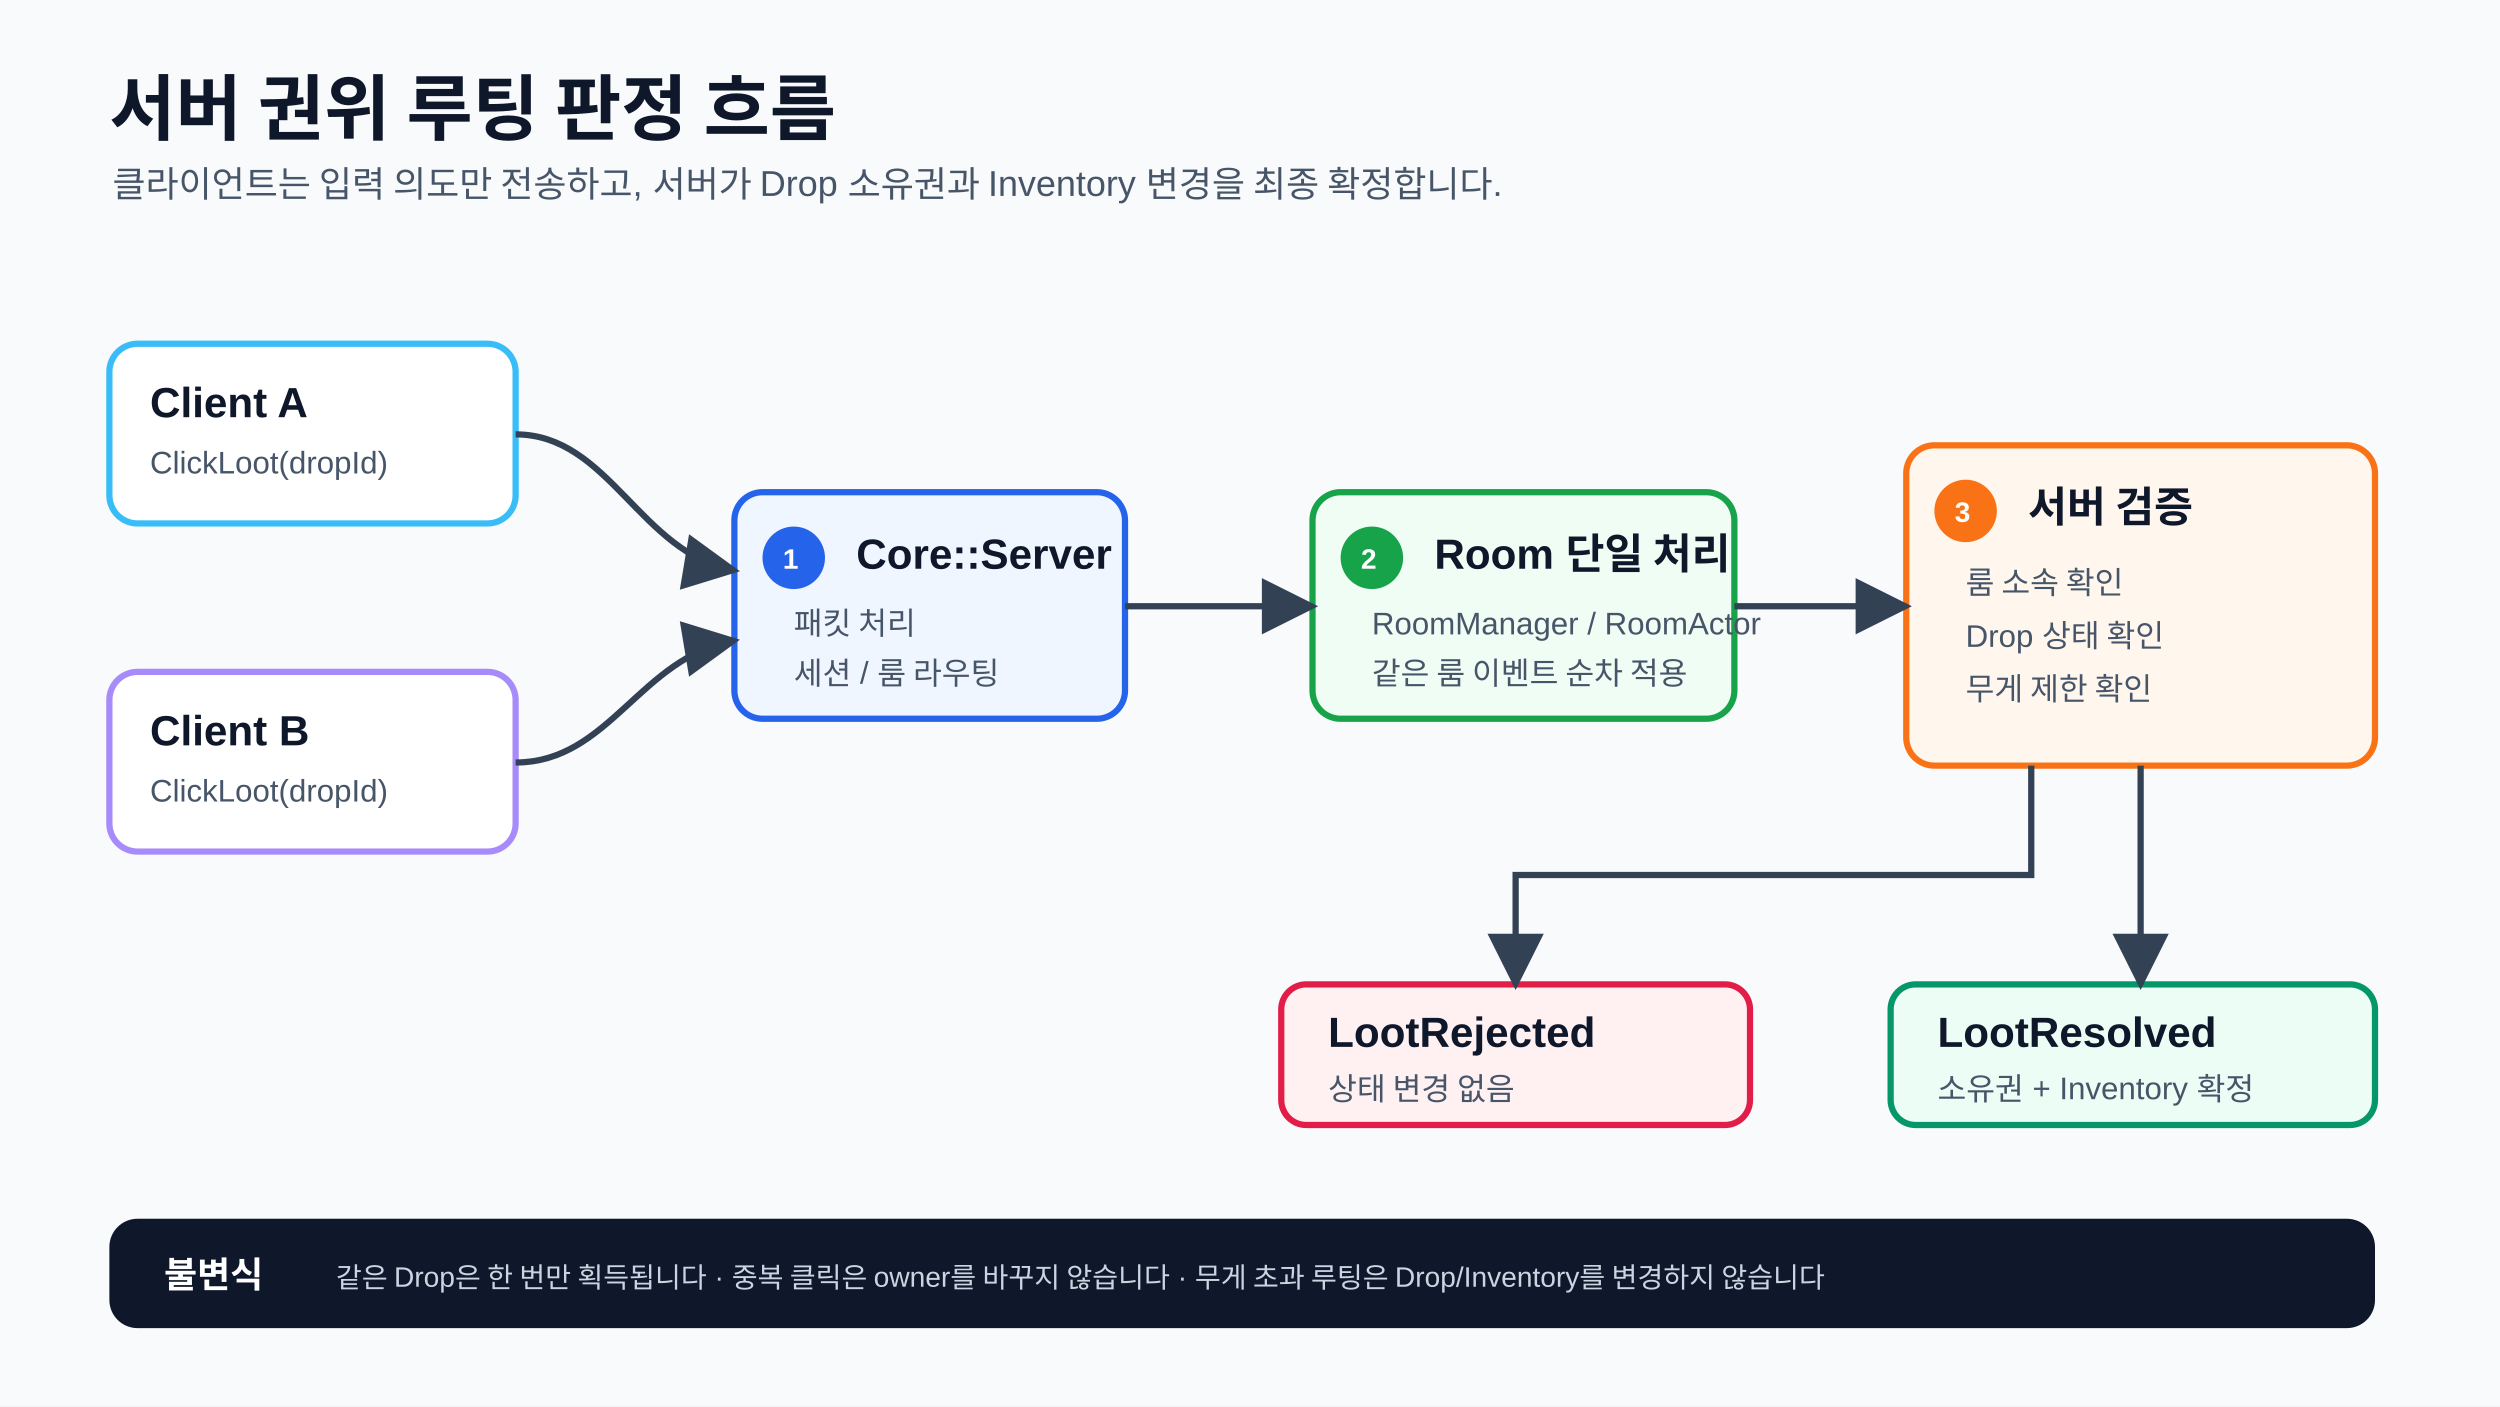
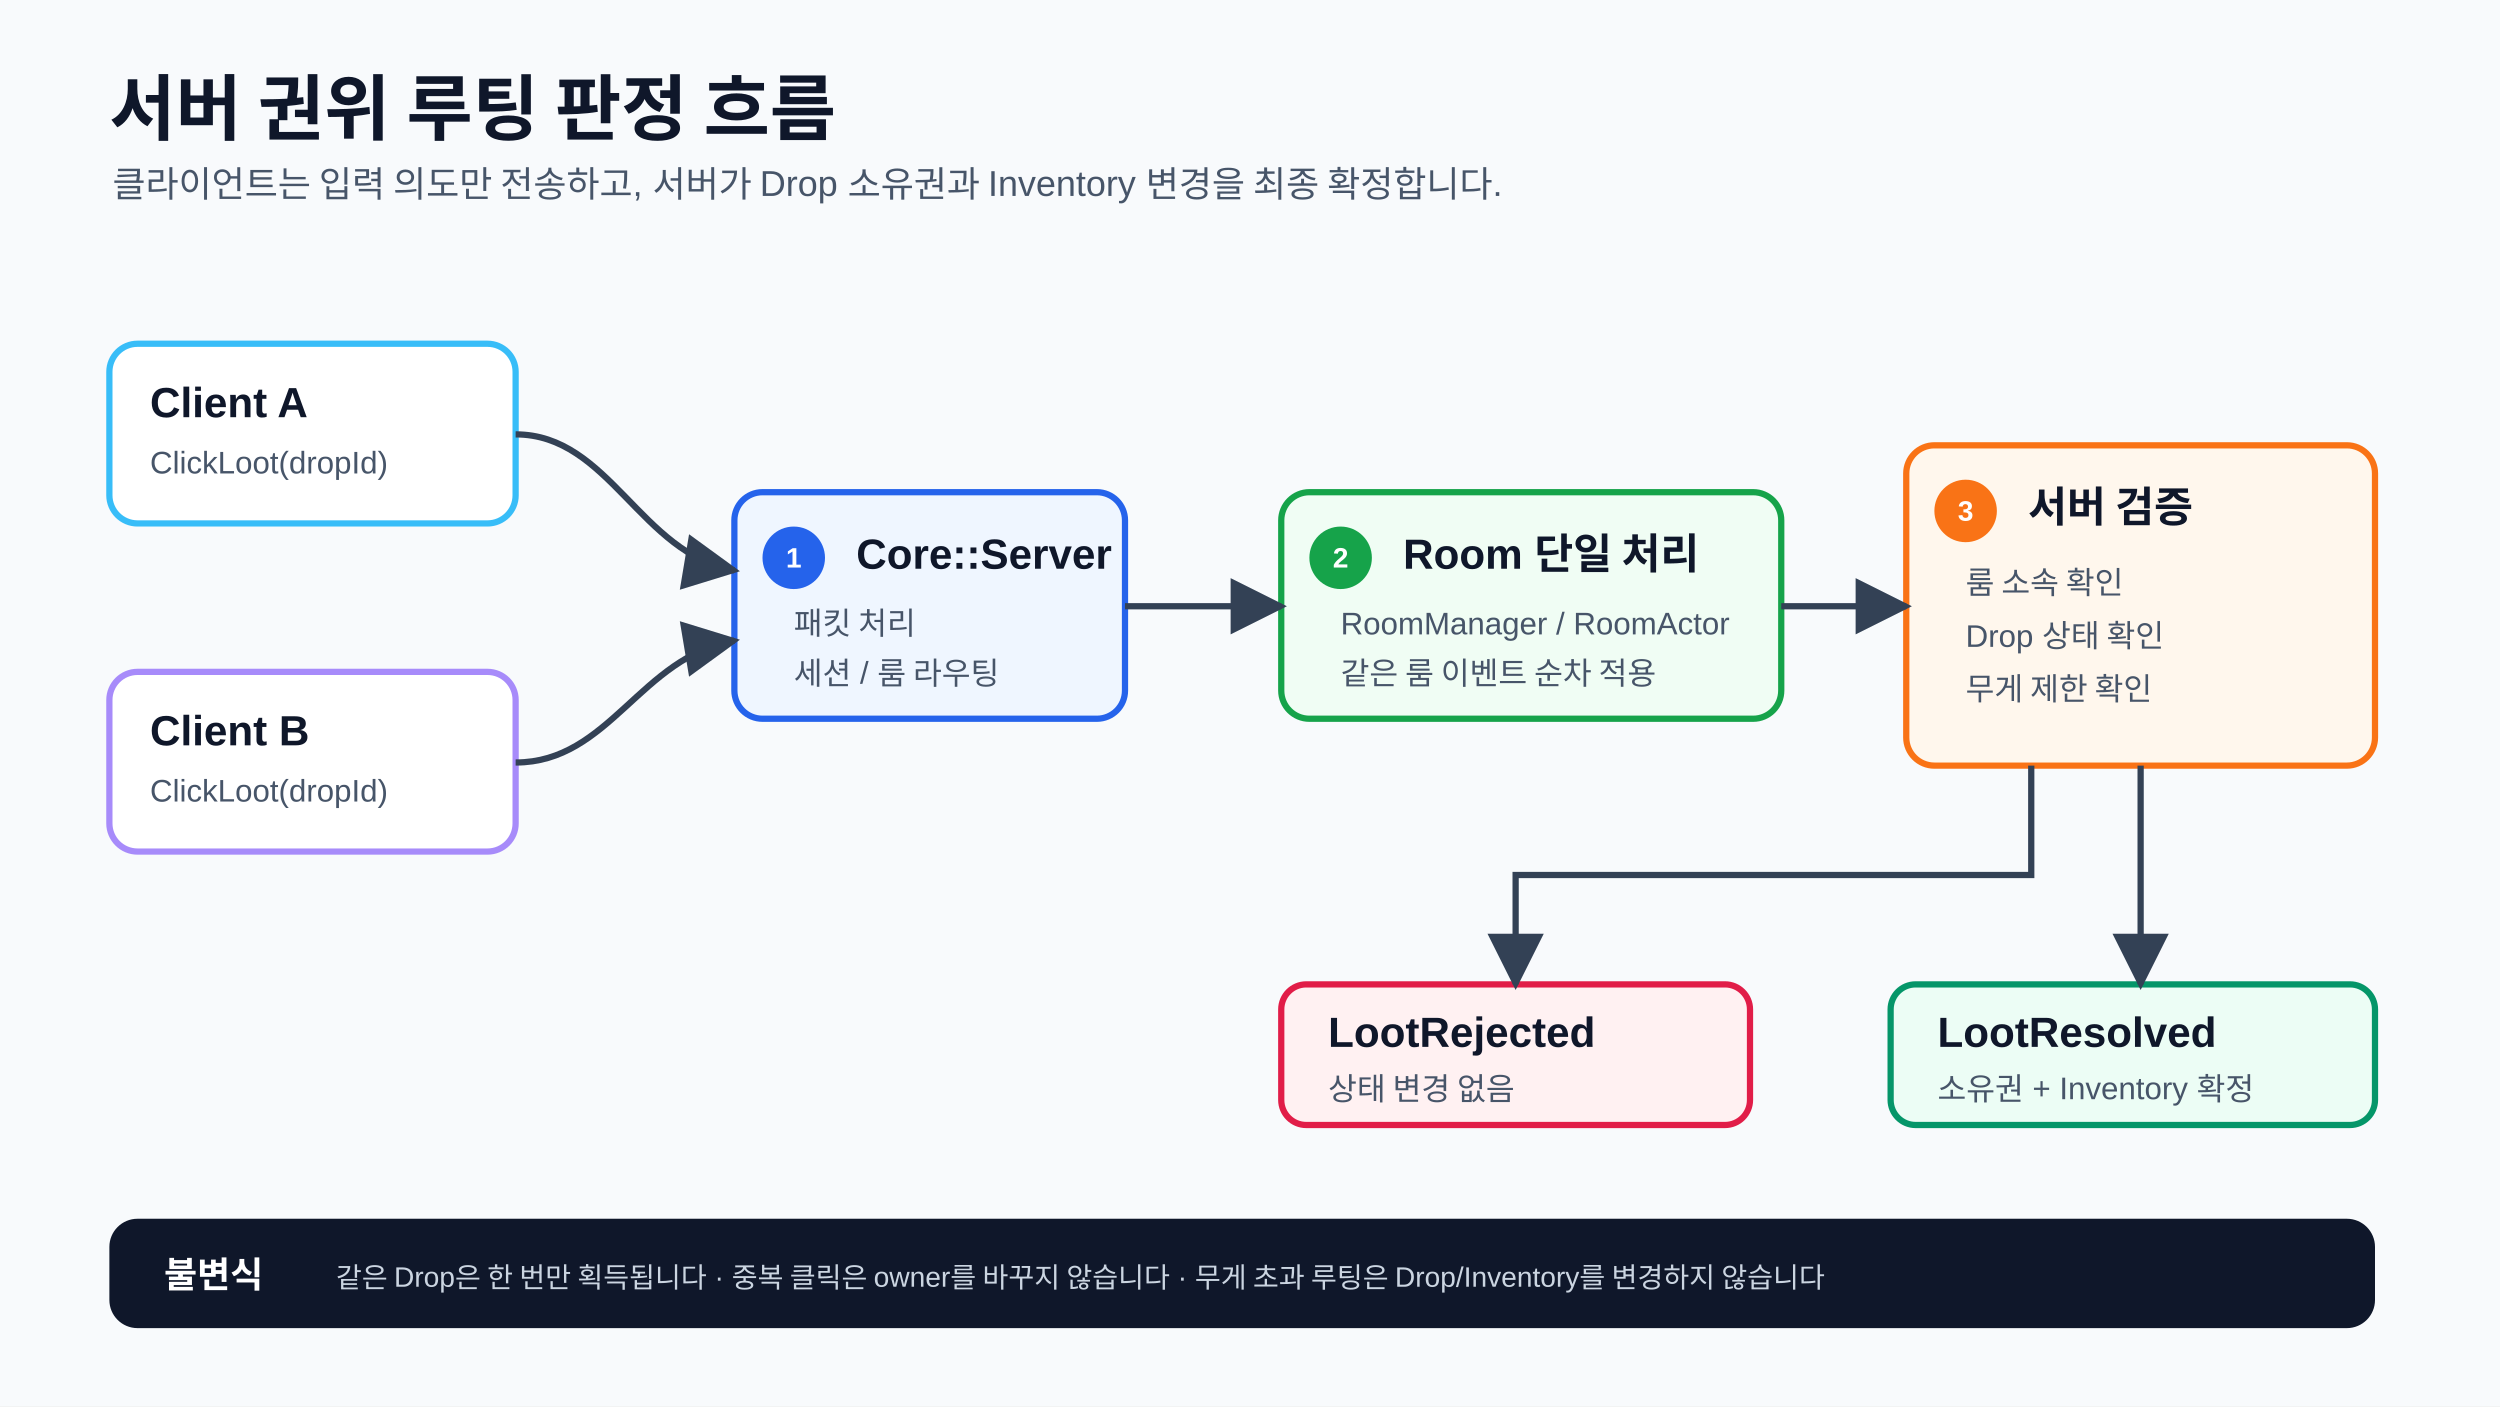
<svg xmlns="http://www.w3.org/2000/svg" width="1600" height="900" viewBox="0 0 1600 900" role="img" aria-labelledby="title desc">
  <defs>
    <marker id="arrow" viewBox="0 0 10 10" refX="9" refY="5" markerWidth="9" markerHeight="9" orient="auto-start-reverse">
      <path d="M 0 0 L 10 5 L 0 10 z" fill="#334155" />
    </marker>
    <style>
      .title { font: 800 46px "Apple SD Gothic Neo", "Noto Sans KR", Arial, sans-serif; fill: #0f172a; }
      .subtitle { font: 500 23px "Apple SD Gothic Neo", "Noto Sans KR", Arial, sans-serif; fill: #475569; }
      .box-title { font: 800 27px "Apple SD Gothic Neo", "Noto Sans KR", Arial, sans-serif; fill: #0f172a; }
      .box-text { font: 500 20px "Apple SD Gothic Neo", "Noto Sans KR", Arial, sans-serif; fill: #475569; }
-       .badge { font: 800 18px "Apple SD Gothic Neo", "Noto Sans KR", Arial, sans-serif; fill: #ffffff; }
+       .badge { font: 800 18px "Apple SD Gothic Neo", "Noto Sans KR", Arial, sans-serif; fill: #ffffff; text-anchor: middle; dominant-baseline: central; }
      .note { font: 700 23px "Apple SD Gothic Neo", "Noto Sans KR", Arial, sans-serif; fill: #ffffff; }
      .small { font: 500 18px "Apple SD Gothic Neo", "Noto Sans KR", Arial, sans-serif; fill: #cbd5e1; }
      .arrow { stroke: #334155; stroke-width: 4; fill: none; marker-end: url(#arrow); }
    </style>
  </defs>
  <rect width="1600" height="900" fill="#f8fafc" />
  <text x="70" y="86" class="title">서버 권위 루팅 판정 흐름</text>
  <text x="72" y="126" class="subtitle">클라이언트는 입력 의도만 전송하고, 서버가 Drop 소유권과 Inventory 변경을 최종 확정합니다.</text>
  <rect x="70" y="220" width="260" height="115" rx="18" fill="#ffffff" stroke="#38bdf8" stroke-width="4" />
  <text x="96" y="267" class="box-title">Client A</text>
  <text x="96" y="303" class="box-text">ClickLoot(dropId)</text>
  <rect x="70" y="430" width="260" height="115" rx="18" fill="#ffffff" stroke="#a78bfa" stroke-width="4" />
  <text x="96" y="477" class="box-title">Client B</text>
  <text x="96" y="513" class="box-text">ClickLoot(dropId)</text>
  <rect x="470" y="315" width="250" height="145" rx="18" fill="#eff6ff" stroke="#2563eb" stroke-width="4" />
  <circle cx="508" cy="357" r="20" fill="#2563eb" />
-   <text x="501" y="364" class="badge">1</text>
+   <text x="508" y="357" class="badge">1</text>
  <text x="548" y="364" class="box-title">Core::Server</text>
  <text x="508" y="406" class="box-text">패킷 처리</text>
  <text x="508" y="438" class="box-text">세션 / 룸 라우팅</text>
-   <rect x="840" y="315" width="270" height="145" rx="18" fill="#f0fdf4" stroke="#16a34a" stroke-width="4" />
-   <circle cx="878" cy="357" r="20" fill="#16a34a" />
-   <text x="871" y="364" class="badge">2</text>
-   <text x="918" y="364" class="box-title">Room 단일 처리</text>
-   <text x="878" y="406" class="box-text">RoomManager / RoomActor</text>
-   <text x="878" y="438" class="box-text">같은 룸 이벤트 순차 적용</text>
+   <rect x="820" y="315" width="320" height="145" rx="18" fill="#f0fdf4" stroke="#16a34a" stroke-width="4" />
+   <circle cx="858" cy="357" r="20" fill="#16a34a" />
+   <text x="858" y="357" class="badge">2</text>
+   <text x="898" y="364" class="box-title">Room 단일 처리</text>
+   <text x="858" y="406" class="box-text">RoomManager / RoomActor</text>
+   <text x="858" y="438" class="box-text">같은 룸 이벤트 순차 적용</text>
  <rect x="1220" y="285" width="300" height="205" rx="18" fill="#fff7ed" stroke="#f97316" stroke-width="4" />
  <circle cx="1258" cy="327" r="20" fill="#f97316" />
-   <text x="1251" y="334" class="badge">3</text>
+   <text x="1258" y="327" class="badge">3</text>
  <text x="1298" y="334" class="box-title">서버 검증</text>
  <text x="1258" y="380" class="box-text">룸 소속 확인</text>
  <text x="1258" y="414" class="box-text">Drop 상태 확인</text>
  <text x="1258" y="448" class="box-text">무게 제한 확인</text>
  <rect x="820" y="630" width="300" height="90" rx="16" fill="#fff1f2" stroke="#e11d48" stroke-width="4" />
  <text x="850" y="670" class="box-title">LootRejected</text>
  <text x="850" y="704" class="box-text">상태 변경 없음</text>
  <rect x="1210" y="630" width="310" height="90" rx="16" fill="#ecfdf5" stroke="#059669" stroke-width="4" />
  <text x="1240" y="670" class="box-title">LootResolved</text>
  <text x="1240" y="704" class="box-text">소유권 + Inventory 확정</text>
  <path class="arrow" d="M330 278 C390 278 410 355 470 365" />
  <path class="arrow" d="M330 488 C390 488 410 420 470 410" />
-   <path class="arrow" d="M720 388 H840" />
-   <path class="arrow" d="M1110 388 H1220" />
+   <path class="arrow" d="M720 388 H820" />
+   <path class="arrow" d="M1140 388 H1220" />
  <path class="arrow" d="M1370 490 V630" />
  <path class="arrow" d="M1300 490 V560 H970 V630" />
  <rect x="70" y="780" width="1450" height="70" rx="18" fill="#0f172a" />
  <text x="105" y="824" class="note">불변식</text>
  <text x="215" y="824" class="small">같은 Drop은 한 번만 획득됩니다 · 중복 클릭은 owner를 바꾸지 않습니다 · 무게 초과 루팅은 Drop/Inventory를 변경하지 않습니다</text>
</svg>
